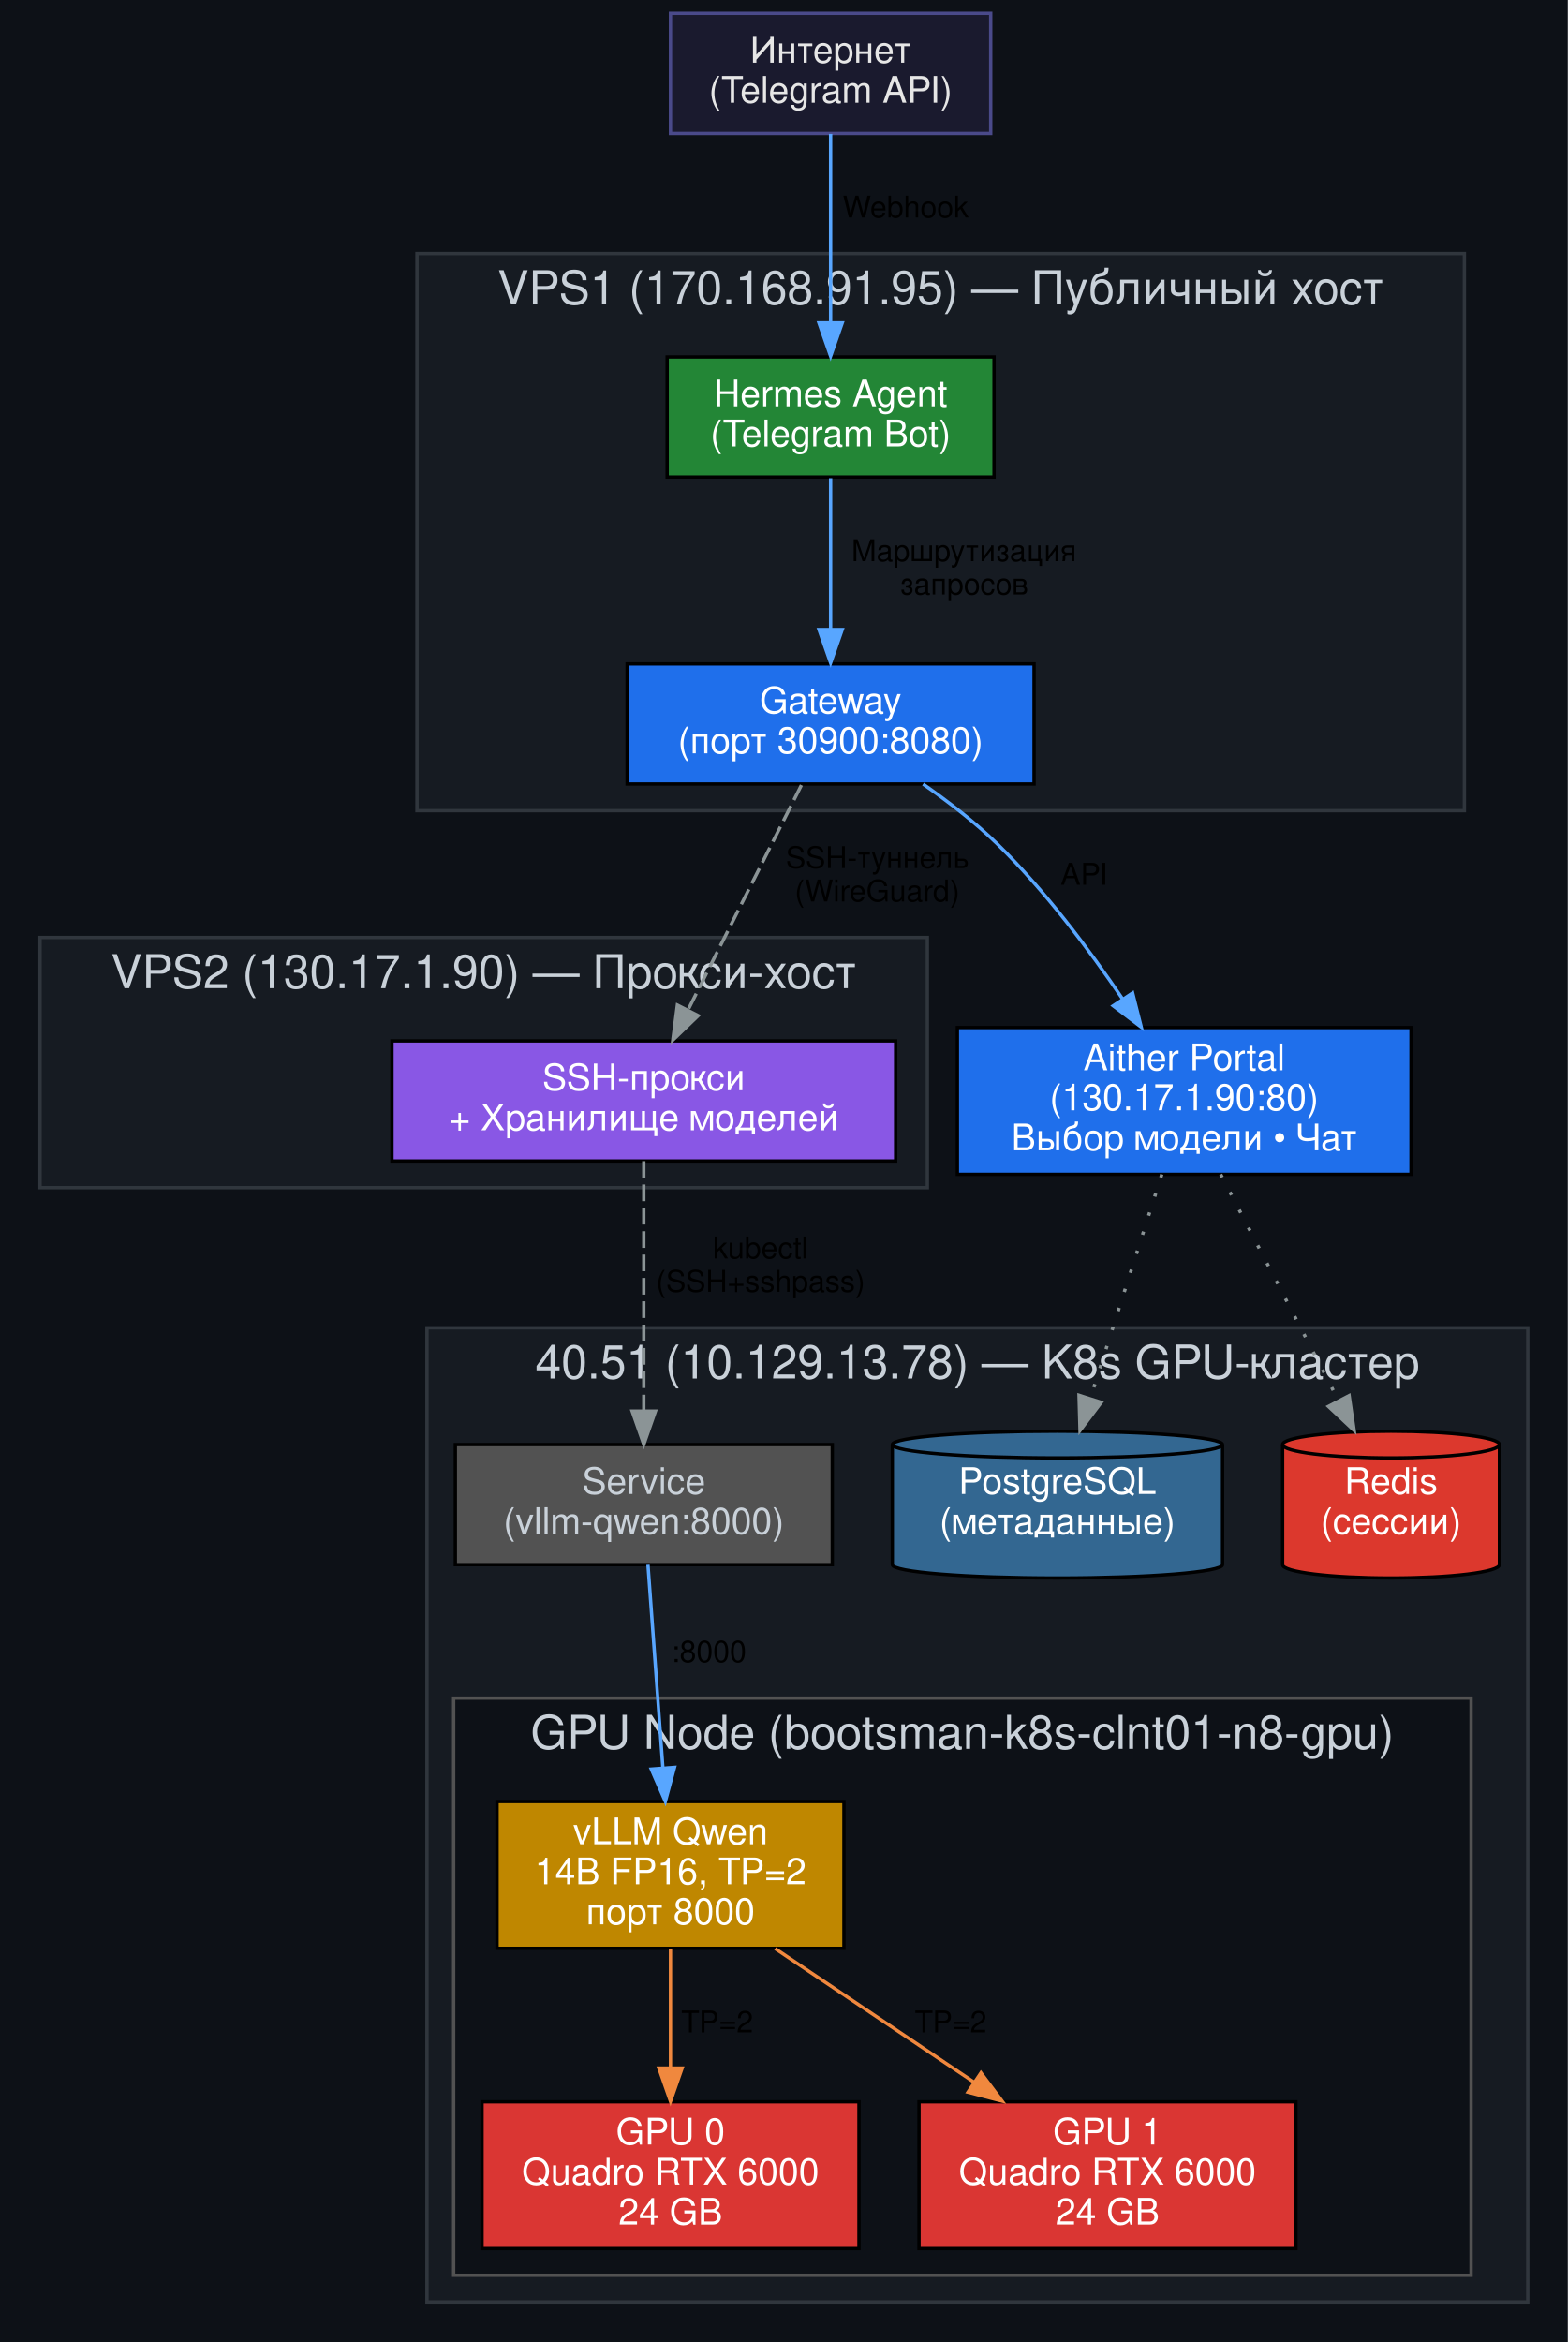
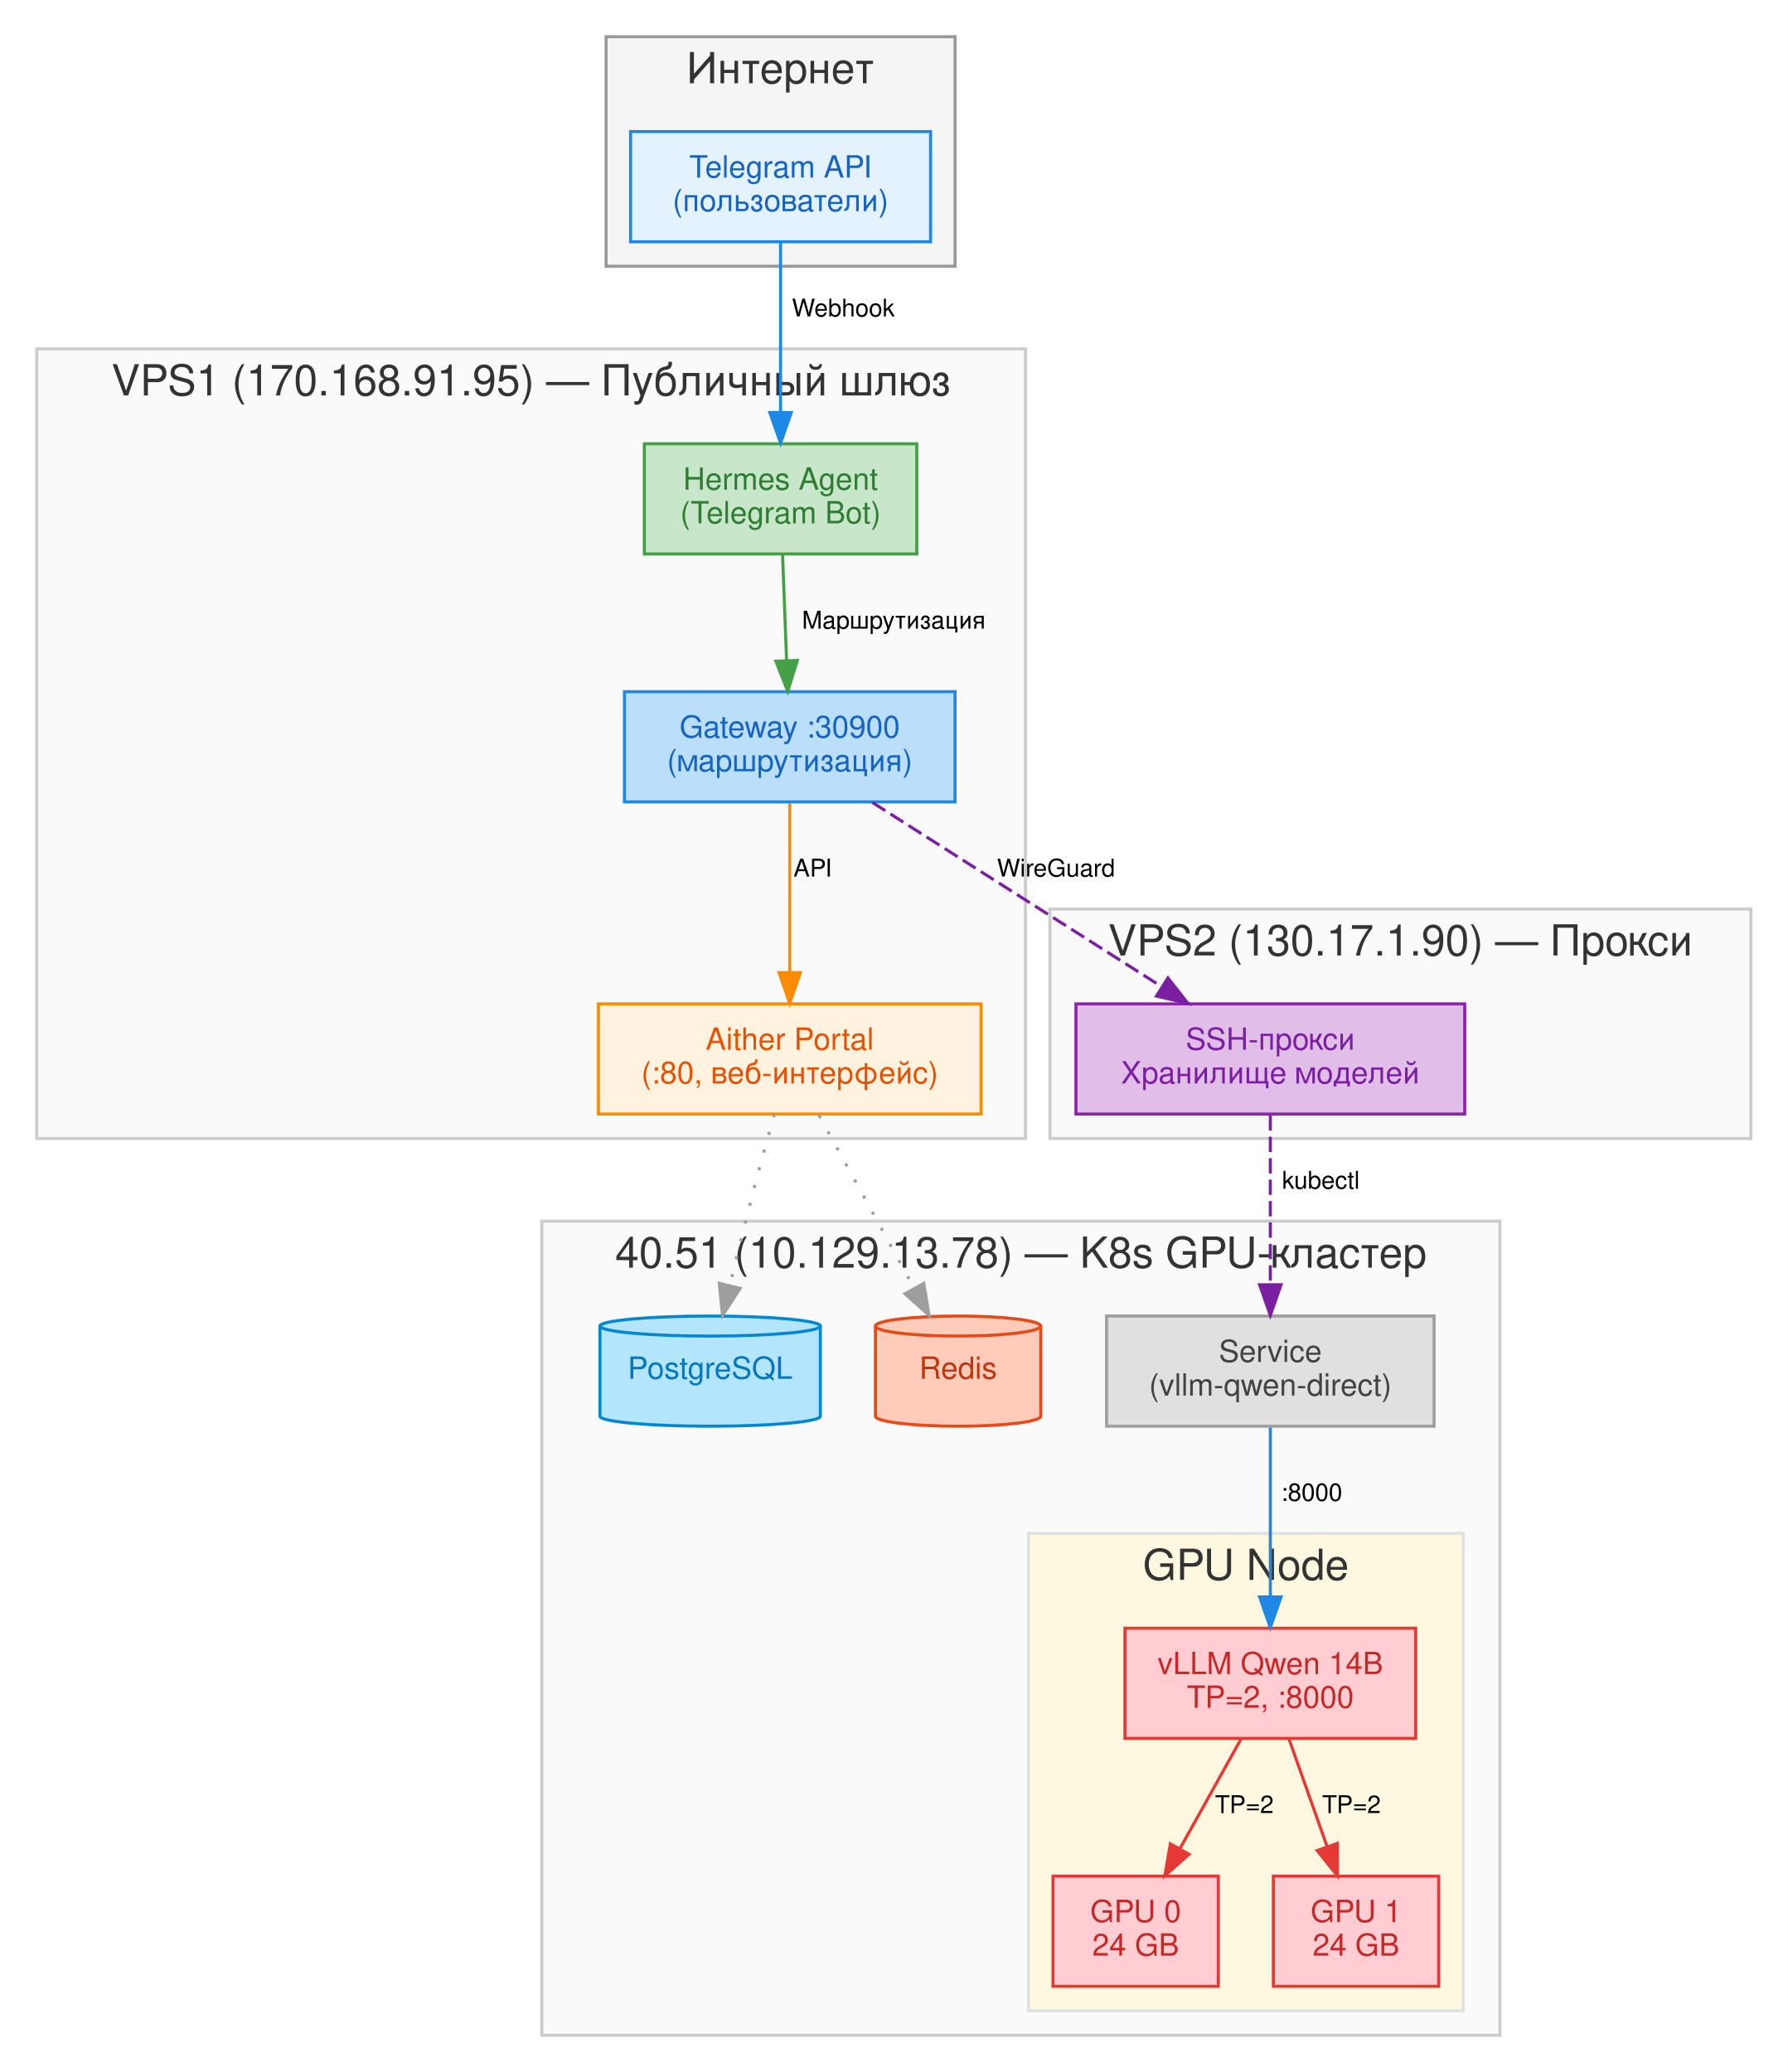
- <svg xmlns="http://www.w3.org/2000/svg" width="470pt" height="702pt" viewBox="0.00 0.00 470.00 702.00">
-   <g id="graph0" class="graph" transform="scale(1 1) rotate(0) translate(4 698)">
-     <polygon fill="#0d1117" stroke="transparent" points="-4,4 -4,-698 466,-698 466,4 -4,4" />
+ <svg xmlns="http://www.w3.org/2000/svg" width="584pt" height="677pt" viewBox="0.00 0.00 584.00 677.00">
+   <g id="graph0" class="graph" transform="scale(1 1) rotate(0) translate(4 673)">
+     <polygon fill="#ffffff" stroke="transparent" points="-4,4 -4,-673 580,-673 580,4 -4,4" />
    <g id="clust1" class="cluster">
-       <polygon fill="#161b22" stroke="#30363d" points="121,-455 121,-622 435,-622 435,-455 121,-455" />
-       <text text-anchor="middle" x="278" y="-606.8" font-family="Helvetica,sans-Serif" font-size="14.00" fill="#c9d1d9">VPS1 (170.168.91.95) — Публичный хост</text>
+       <polygon fill="#f5f5f5" stroke="#999999" points="194,-586 194,-661 308,-661 308,-586 194,-586" />
+       <text text-anchor="middle" x="251" y="-645.8" font-family="Helvetica,sans-Serif" font-size="14.00" fill="#333333">Интернет</text>
    </g>
    <g id="clust2" class="cluster">
-       <polygon fill="#161b22" stroke="#30363d" points="8,-342 8,-417 274,-417 274,-342 8,-342" />
-       <text text-anchor="middle" x="141" y="-401.8" font-family="Helvetica,sans-Serif" font-size="14.00" fill="#c9d1d9">VPS2 (130.17.1.90) — Прокси-хост</text>
+       <polygon fill="#fafafa" stroke="#cccccc" points="8,-301 8,-559 331,-559 331,-301 8,-301" />
+       <text text-anchor="middle" x="169.5" y="-543.8" font-family="Helvetica,sans-Serif" font-size="14.00" fill="#333333">VPS1 (170.168.91.95) — Публичный шлюз</text>
    </g>
    <g id="clust3" class="cluster">
-       <polygon fill="#161b22" stroke="#30363d" points="124,-8 124,-300 454,-300 454,-8 124,-8" />
-       <text text-anchor="middle" x="289" y="-284.8" font-family="Helvetica,sans-Serif" font-size="14.00" fill="#c9d1d9">40.51 (10.129.13.78) — K8s GPU-кластер</text>
+       <polygon fill="#fafafa" stroke="#cccccc" points="339,-301 339,-376 568,-376 568,-301 339,-301" />
+       <text text-anchor="middle" x="453.5" y="-360.8" font-family="Helvetica,sans-Serif" font-size="14.00" fill="#333333">VPS2 (130.17.1.90) — Прокси</text>
    </g>
    <g id="clust4" class="cluster">
-       <polygon fill="#0d1117" stroke="#525252" points="132,-16 132,-189 437,-189 437,-16 132,-16" />
-       <text text-anchor="middle" x="284.5" y="-173.8" font-family="Helvetica,sans-Serif" font-size="14.00" fill="#c9d1d9">GPU Node (bootsman-k8s-clnt01-n8-gpu)</text>
+       <polygon fill="#fafafa" stroke="#cccccc" points="173,-8 173,-274 486,-274 486,-8 173,-8" />
+       <text text-anchor="middle" x="329.5" y="-258.8" font-family="Helvetica,sans-Serif" font-size="14.00" fill="#333333">40.51 (10.129.13.78) — K8s GPU-кластер</text>
+     </g>
+     <g id="clust5" class="cluster">
+       <polygon fill="#fff8e1" stroke="#e0e0e0" points="332,-16 332,-172 474,-172 474,-16 332,-16" />
+       <text text-anchor="middle" x="403" y="-156.8" font-family="Helvetica,sans-Serif" font-size="14.00" fill="#333333">GPU Node</text>
    </g>
    <g id="node1" class="node">
-       <polygon fill="#1a1a2e" stroke="#4a4a8a" points="293,-694 197,-694 197,-658 293,-658 293,-694" />
-       <text text-anchor="middle" x="245" y="-679.2" font-family="Helvetica,sans-Serif" font-size="11.00" fill="#e6e6e6">Интернет</text>
-       <text text-anchor="middle" x="245" y="-667.2" font-family="Helvetica,sans-Serif" font-size="11.00" fill="#e6e6e6">(Telegram API)</text>
+       <polygon fill="#e3f2fd" stroke="#1e88e5" points="300,-630 202,-630 202,-594 300,-594 300,-630" />
+       <text text-anchor="middle" x="251" y="-615" font-family="Helvetica,sans-Serif" font-size="10.00" fill="#1565c0">Telegram API</text>
+       <text text-anchor="middle" x="251" y="-604" font-family="Helvetica,sans-Serif" font-size="10.00" fill="#1565c0">(пользователи)</text>
    </g>
    <g id="node2" class="node">
-       <polygon fill="#238636" stroke="black" points="294,-591 196,-591 196,-555 294,-555 294,-591" />
-       <text text-anchor="middle" x="245" y="-576.2" font-family="Helvetica,sans-Serif" font-size="11.00" fill="#ffffff">Hermes Agent</text>
-       <text text-anchor="middle" x="245" y="-564.2" font-family="Helvetica,sans-Serif" font-size="11.00" fill="#ffffff">(Telegram Bot)</text>
+       <polygon fill="#c8e6c9" stroke="#43a047" points="295.5,-528 206.5,-528 206.5,-492 295.5,-492 295.5,-528" />
+       <text text-anchor="middle" x="251" y="-513" font-family="Helvetica,sans-Serif" font-size="10.00" fill="#2e7d32">Hermes Agent</text>
+       <text text-anchor="middle" x="251" y="-502" font-family="Helvetica,sans-Serif" font-size="10.00" fill="#2e7d32">(Telegram Bot)</text>
    </g>
    <g id="edge1" class="edge">
-       <path fill="none" stroke="#58a6ff" d="M245,-657.87C245,-642.41 245,-619.42 245,-601.41" />
-       <polygon fill="#58a6ff" stroke="#58a6ff" points="248.5,-601.22 245,-591.22 241.5,-601.22 248.5,-601.22" />
-       <text text-anchor="middle" x="267.5" y="-632.8" font-family="Helvetica,sans-Serif" font-size="9.00"> Webhook</text>
+       <path fill="none" stroke="#1e88e5" d="M251,-593.58C251,-578.38 251,-556.07 251,-538.46" />
+       <polygon fill="#1e88e5" stroke="#1e88e5" points="254.5,-538.22 251,-528.22 247.5,-538.22 254.5,-538.22" />
+       <text text-anchor="middle" x="271.5" y="-569.6" font-family="Helvetica,sans-Serif" font-size="8.00"> Webhook</text>
    </g>
    <g id="node3" class="node">
-       <polygon fill="#1f6feb" stroke="black" points="306,-499 184,-499 184,-463 306,-463 306,-499" />
-       <text text-anchor="middle" x="245" y="-484.2" font-family="Helvetica,sans-Serif" font-size="11.00" fill="#ffffff">Gateway</text>
-       <text text-anchor="middle" x="245" y="-472.2" font-family="Helvetica,sans-Serif" font-size="11.00" fill="#ffffff">(порт 30900:8080)</text>
+       <polygon fill="#bbdefb" stroke="#1e88e5" points="308,-447 200,-447 200,-411 308,-411 308,-447" />
+       <text text-anchor="middle" x="254" y="-432" font-family="Helvetica,sans-Serif" font-size="10.00" fill="#1565c0">Gateway :30900</text>
+       <text text-anchor="middle" x="254" y="-421" font-family="Helvetica,sans-Serif" font-size="10.00" fill="#1565c0">(маршрутизация)</text>
    </g>
    <g id="edge2" class="edge">
-       <path fill="none" stroke="#58a6ff" d="M245,-554.65C245,-541.82 245,-524.11 245,-509.38" />
-       <polygon fill="#58a6ff" stroke="#58a6ff" points="248.5,-509.3 245,-499.3 241.5,-509.3 248.5,-509.3" />
-       <text text-anchor="middle" x="285" y="-529.8" font-family="Helvetica,sans-Serif" font-size="9.00"> Маршрутизация</text>
-       <text text-anchor="middle" x="285" y="-519.8" font-family="Helvetica,sans-Serif" font-size="9.00">запросов</text>
+       <path fill="none" stroke="#43a047" d="M251.65,-491.86C252.04,-481.71 252.53,-468.63 252.97,-457.12" />
+       <polygon fill="#43a047" stroke="#43a047" points="256.47,-457.23 253.35,-447.11 249.47,-456.97 256.47,-457.23" />
+       <text text-anchor="middle" x="288" y="-467.6" font-family="Helvetica,sans-Serif" font-size="8.00"> Маршрутизация</text>
    </g>
    <g id="node4" class="node">
-       <polygon fill="#8957e5" stroke="black" points="264.5,-386 113.5,-386 113.5,-350 264.5,-350 264.5,-386" />
-       <text text-anchor="middle" x="189" y="-371.2" font-family="Helvetica,sans-Serif" font-size="11.00" fill="#ffffff">SSH-прокси</text>
-       <text text-anchor="middle" x="189" y="-359.2" font-family="Helvetica,sans-Serif" font-size="11.00" fill="#ffffff">+ Хранилище моделей</text>
+       <polygon fill="#fff3e0" stroke="#fb8c00" points="316.5,-345 191.5,-345 191.5,-309 316.5,-309 316.5,-345" />
+       <text text-anchor="middle" x="254" y="-330" font-family="Helvetica,sans-Serif" font-size="10.00" fill="#e65100">Aither Portal</text>
+       <text text-anchor="middle" x="254" y="-319" font-family="Helvetica,sans-Serif" font-size="10.00" fill="#e65100">(:80, веб-интерфейс)</text>
+     </g>
+     <g id="edge8" class="edge">
+       <path fill="none" stroke="#fb8c00" d="M254,-410.58C254,-395.38 254,-373.07 254,-355.46" />
+       <polygon fill="#fb8c00" stroke="#fb8c00" points="257.5,-355.22 254,-345.22 250.5,-355.22 257.5,-355.22" />
+       <text text-anchor="middle" x="261.5" y="-386.6" font-family="Helvetica,sans-Serif" font-size="8.00"> API</text>
+     </g>
+     <g id="node5" class="node">
+       <polygon fill="#e1bee7" stroke="#8e24aa" points="474.5,-345 347.5,-345 347.5,-309 474.5,-309 474.5,-345" />
+       <text text-anchor="middle" x="411" y="-330" font-family="Helvetica,sans-Serif" font-size="10.00" fill="#7b1fa2">SSH-прокси</text>
+       <text text-anchor="middle" x="411" y="-319" font-family="Helvetica,sans-Serif" font-size="10.00" fill="#7b1fa2">Хранилище моделей</text>
    </g>
    <g id="edge3" class="edge">
-       <path fill="none" stroke="#8b9496" stroke-dasharray="5,2" d="M236.25,-462.66C227.13,-444.57 212.72,-416.01 202.21,-395.18" />
-       <polygon fill="#8b9496" stroke="#8b9496" points="205.32,-393.57 197.69,-386.22 199.07,-396.73 205.32,-393.57" />
-       <text text-anchor="middle" x="259" y="-437.8" font-family="Helvetica,sans-Serif" font-size="9.00"> SSH-туннель</text>
-       <text text-anchor="middle" x="259" y="-427.8" font-family="Helvetica,sans-Serif" font-size="9.00">(WireGuard)</text>
+       <path fill="none" stroke="#7b1fa2" stroke-dasharray="5,2" d="M280.99,-410.81C307.13,-394.16 346.91,-368.82 375.59,-350.56" />
+       <polygon fill="#7b1fa2" stroke="#7b1fa2" points="377.55,-353.46 384.1,-345.13 373.79,-347.55 377.55,-353.46" />
+       <text text-anchor="middle" x="341" y="-386.6" font-family="Helvetica,sans-Serif" font-size="8.00"> WireGuard</text>
+     </g>
+     <g id="node9" class="node">
+       <path fill="#b3e5fc" stroke="#0288d1" d="M264,-239.73C264,-241.53 247.86,-243 228,-243 208.14,-243 192,-241.53 192,-239.73 192,-239.73 192,-210.27 192,-210.27 192,-208.47 208.14,-207 228,-207 247.86,-207 264,-208.47 264,-210.27 264,-210.27 264,-239.73 264,-239.73" />
+       <path fill="none" stroke="#0288d1" d="M264,-239.73C264,-237.92 247.86,-236.45 228,-236.45 208.14,-236.45 192,-237.92 192,-239.73" />
+       <text text-anchor="middle" x="228" y="-222.5" font-family="Helvetica,sans-Serif" font-size="10.00" fill="#0277bd">PostgreSQL</text>
+     </g>
+     <g id="edge9" class="edge">
+       <path fill="none" stroke="#9e9e9e" stroke-dasharray="1,5" d="M248.99,-308.95C247.35,-303.25 245.56,-296.86 244,-291 240.71,-278.62 237.28,-264.84 234.45,-253.18" />
+       <polygon fill="#9e9e9e" stroke="#9e9e9e" points="237.78,-252.05 232.04,-243.15 230.98,-253.69 237.78,-252.05" />
+     </g>
+     <g id="node10" class="node">
+       <path fill="#ffccbc" stroke="#e64a19" d="M336,-239.73C336,-241.53 323.9,-243 309,-243 294.1,-243 282,-241.53 282,-239.73 282,-239.73 282,-210.27 282,-210.27 282,-208.47 294.1,-207 309,-207 323.9,-207 336,-208.47 336,-210.27 336,-210.27 336,-239.73 336,-239.73" />
+       <path fill="none" stroke="#e64a19" d="M336,-239.73C336,-237.92 323.9,-236.45 309,-236.45 294.1,-236.45 282,-237.92 282,-239.73" />
+       <text text-anchor="middle" x="309" y="-222.5" font-family="Helvetica,sans-Serif" font-size="10.00" fill="#bf360c">Redis</text>
+     </g>
+     <g id="edge10" class="edge">
+       <path fill="none" stroke="#9e9e9e" stroke-dasharray="1,5" d="M263.58,-308.58C272.18,-292.95 284.91,-269.8 294.71,-251.98" />
+       <polygon fill="#9e9e9e" stroke="#9e9e9e" points="297.78,-253.67 299.53,-243.22 291.64,-250.29 297.78,-253.67" />
    </g>
    <g id="node11" class="node">
-       <polygon fill="#1f6feb" stroke="black" points="419,-390 283,-390 283,-346 419,-346 419,-390" />
-       <text text-anchor="middle" x="351" y="-377.2" font-family="Helvetica,sans-Serif" font-size="11.00" fill="#ffffff">Aither Portal</text>
-       <text text-anchor="middle" x="351" y="-365.2" font-family="Helvetica,sans-Serif" font-size="11.00" fill="#ffffff">(130.17.1.90:80)</text>
-       <text text-anchor="middle" x="351" y="-353.2" font-family="Helvetica,sans-Serif" font-size="11.00" fill="#ffffff">Выбор модели • Чат</text>
-     </g>
-     <g id="edge8" class="edge">
-       <path fill="none" stroke="#58a6ff" d="M272.72,-462.98C280.33,-457.68 288.33,-451.51 295,-445 309.22,-431.12 322.53,-413.35 332.6,-398.48" />
-       <polygon fill="#58a6ff" stroke="#58a6ff" points="335.54,-400.38 338.14,-390.11 329.7,-396.52 335.54,-400.38" />
-       <text text-anchor="middle" x="321" y="-432.8" font-family="Helvetica,sans-Serif" font-size="9.00"> API</text>
-     </g>
-     <g id="node10" class="node">
-       <polygon fill="#525252" stroke="black" points="245.5,-265 132.5,-265 132.5,-229 245.5,-229 245.5,-265" />
-       <text text-anchor="middle" x="189" y="-250.2" font-family="Helvetica,sans-Serif" font-size="11.00" fill="#c9d1d9">Service</text>
-       <text text-anchor="middle" x="189" y="-238.2" font-family="Helvetica,sans-Serif" font-size="11.00" fill="#c9d1d9">(vllm-qwen:8000)</text>
+       <polygon fill="#e0e0e0" stroke="#9e9e9e" points="464.5,-243 357.5,-243 357.5,-207 464.5,-207 464.5,-243" />
+       <text text-anchor="middle" x="411" y="-228" font-family="Helvetica,sans-Serif" font-size="10.00" fill="#424242">Service</text>
+       <text text-anchor="middle" x="411" y="-217" font-family="Helvetica,sans-Serif" font-size="10.00" fill="#424242">(vllm-qwen-direct)</text>
    </g>
    <g id="edge4" class="edge">
-       <path fill="none" stroke="#8b9496" stroke-dasharray="5,2" d="M189,-349.95C189,-330.42 189,-298.16 189,-275.16" />
-       <polygon fill="#8b9496" stroke="#8b9496" points="192.5,-275.02 189,-265.02 185.5,-275.02 192.5,-275.02" />
-       <text text-anchor="middle" x="224" y="-320.8" font-family="Helvetica,sans-Serif" font-size="9.00"> kubectl</text>
-       <text text-anchor="middle" x="224" y="-310.8" font-family="Helvetica,sans-Serif" font-size="9.00">(SSH+sshpass)</text>
-     </g>
-     <g id="node5" class="node">
-       <polygon fill="#da3633" stroke="black" points="253.5,-68 140.5,-68 140.5,-24 253.5,-24 253.5,-68" />
-       <text text-anchor="middle" x="197" y="-55.2" font-family="Helvetica,sans-Serif" font-size="11.00" fill="#ffffff">GPU 0</text>
-       <text text-anchor="middle" x="197" y="-43.2" font-family="Helvetica,sans-Serif" font-size="11.00" fill="#ffffff">Quadro RTX 6000</text>
-       <text text-anchor="middle" x="197" y="-31.2" font-family="Helvetica,sans-Serif" font-size="11.00" fill="#ffffff">24 GB</text>
+       <path fill="none" stroke="#7b1fa2" stroke-dasharray="5,2" d="M411,-308.58C411,-293.38 411,-271.07 411,-253.46" />
+       <polygon fill="#7b1fa2" stroke="#7b1fa2" points="414.5,-253.22 411,-243.22 407.5,-253.22 414.5,-253.22" />
+       <text text-anchor="middle" x="427.5" y="-284.6" font-family="Helvetica,sans-Serif" font-size="8.00"> kubectl</text>
    </g>
    <g id="node6" class="node">
-       <polygon fill="#da3633" stroke="black" points="384.5,-68 271.5,-68 271.5,-24 384.5,-24 384.5,-68" />
-       <text text-anchor="middle" x="328" y="-55.2" font-family="Helvetica,sans-Serif" font-size="11.00" fill="#ffffff">GPU 1</text>
-       <text text-anchor="middle" x="328" y="-43.2" font-family="Helvetica,sans-Serif" font-size="11.00" fill="#ffffff">Quadro RTX 6000</text>
-       <text text-anchor="middle" x="328" y="-31.2" font-family="Helvetica,sans-Serif" font-size="11.00" fill="#ffffff">24 GB</text>
+       <polygon fill="#ffcdd2" stroke="#e53935" points="458.5,-141 363.5,-141 363.5,-105 458.5,-105 458.5,-141" />
+       <text text-anchor="middle" x="411" y="-126" font-family="Helvetica,sans-Serif" font-size="10.00" fill="#c62828">vLLM Qwen 14B</text>
+       <text text-anchor="middle" x="411" y="-115" font-family="Helvetica,sans-Serif" font-size="10.00" fill="#c62828">TP=2, :8000</text>
    </g>
    <g id="node7" class="node">
-       <polygon fill="#bf8700" stroke="black" points="249,-158 145,-158 145,-114 249,-114 249,-158" />
-       <text text-anchor="middle" x="197" y="-145.2" font-family="Helvetica,sans-Serif" font-size="11.00" fill="#ffffff">vLLM Qwen</text>
-       <text text-anchor="middle" x="197" y="-133.2" font-family="Helvetica,sans-Serif" font-size="11.00" fill="#ffffff">14B FP16, TP=2</text>
-       <text text-anchor="middle" x="197" y="-121.2" font-family="Helvetica,sans-Serif" font-size="11.00" fill="#ffffff">порт 8000</text>
+       <polygon fill="#ffcdd2" stroke="#e53935" points="394,-60 340,-60 340,-24 394,-24 394,-60" />
+       <text text-anchor="middle" x="367" y="-45" font-family="Helvetica,sans-Serif" font-size="10.00" fill="#c62828">GPU 0</text>
+       <text text-anchor="middle" x="367" y="-34" font-family="Helvetica,sans-Serif" font-size="10.00" fill="#c62828">24 GB</text>
    </g>
    <g id="edge6" class="edge">
-       <path fill="none" stroke="#f0883e" d="M197,-113.7C197,-103.1 197,-90.09 197,-78.39" />
-       <polygon fill="#f0883e" stroke="#f0883e" points="200.5,-78.11 197,-68.11 193.5,-78.11 200.5,-78.11" />
-       <text text-anchor="middle" x="211" y="-88.8" font-family="Helvetica,sans-Serif" font-size="9.00"> TP=2</text>
+       <path fill="none" stroke="#e53935" d="M401.45,-104.86C395.63,-94.4 388.07,-80.83 381.52,-69.06" />
+       <polygon fill="#e53935" stroke="#e53935" points="384.45,-67.14 376.53,-60.11 378.34,-70.55 384.45,-67.14" />
+       <text text-anchor="middle" x="402.5" y="-80.6" font-family="Helvetica,sans-Serif" font-size="8.00"> TP=2</text>
+     </g>
+     <g id="node8" class="node">
+       <polygon fill="#ffcdd2" stroke="#e53935" points="466,-60 412,-60 412,-24 466,-24 466,-60" />
+       <text text-anchor="middle" x="439" y="-45" font-family="Helvetica,sans-Serif" font-size="10.00" fill="#c62828">GPU 1</text>
+       <text text-anchor="middle" x="439" y="-34" font-family="Helvetica,sans-Serif" font-size="10.00" fill="#c62828">24 GB</text>
    </g>
    <g id="edge7" class="edge">
-       <path fill="none" stroke="#f0883e" d="M228.38,-113.92C246.23,-101.93 268.78,-86.78 287.91,-73.93" />
-       <polygon fill="#f0883e" stroke="#f0883e" points="290.07,-76.69 296.42,-68.21 286.17,-70.88 290.07,-76.69" />
-       <text text-anchor="middle" x="281" y="-88.8" font-family="Helvetica,sans-Serif" font-size="9.00"> TP=2</text>
-     </g>
-     <g id="node8" class="node">
-       <path fill="#336791" stroke="black" d="M362.5,-265C362.5,-267.21 340.31,-269 313,-269 285.69,-269 263.5,-267.21 263.5,-265 263.5,-265 263.5,-229 263.5,-229 263.5,-226.79 285.69,-225 313,-225 340.31,-225 362.5,-226.79 362.5,-229 362.5,-229 362.5,-265 362.5,-265" />
-       <path fill="none" stroke="black" d="M362.5,-265C362.5,-262.79 340.31,-261 313,-261 285.69,-261 263.5,-262.79 263.5,-265" />
-       <text text-anchor="middle" x="313" y="-250.2" font-family="Helvetica,sans-Serif" font-size="11.00" fill="#ffffff">PostgreSQL</text>
-       <text text-anchor="middle" x="313" y="-238.2" font-family="Helvetica,sans-Serif" font-size="11.00" fill="#ffffff">(метаданные)</text>
-     </g>
-     <g id="node9" class="node">
-       <path fill="#dc382d" stroke="black" d="M445.5,-265C445.5,-267.21 430.93,-269 413,-269 395.07,-269 380.5,-267.21 380.5,-265 380.5,-265 380.5,-229 380.5,-229 380.5,-226.79 395.07,-225 413,-225 430.93,-225 445.5,-226.79 445.5,-229 445.5,-229 445.5,-265 445.5,-265" />
-       <path fill="none" stroke="black" d="M445.5,-265C445.5,-262.79 430.93,-261 413,-261 395.07,-261 380.5,-262.79 380.5,-265" />
-       <text text-anchor="middle" x="413" y="-250.2" font-family="Helvetica,sans-Serif" font-size="11.00" fill="#ffffff">Redis</text>
-       <text text-anchor="middle" x="413" y="-238.2" font-family="Helvetica,sans-Serif" font-size="11.00" fill="#ffffff">(сессии)</text>
+       <path fill="none" stroke="#e53935" d="M417.08,-104.86C420.71,-94.61 425.4,-81.37 429.51,-69.76" />
+       <polygon fill="#e53935" stroke="#e53935" points="432.89,-70.7 432.94,-60.11 426.3,-68.36 432.89,-70.7" />
+       <text text-anchor="middle" x="437.5" y="-80.6" font-family="Helvetica,sans-Serif" font-size="8.00"> TP=2</text>
    </g>
    <g id="edge5" class="edge">
-       <path fill="none" stroke="#58a6ff" d="M190.25,-228.97C191.44,-212.73 193.27,-187.88 194.72,-168.11" />
-       <polygon fill="#58a6ff" stroke="#58a6ff" points="198.22,-168.25 195.46,-158.02 191.23,-167.73 198.22,-168.25" />
-       <text text-anchor="middle" x="208.5" y="-199.8" font-family="Helvetica,sans-Serif" font-size="9.00"> :8000</text>
-     </g>
-     <g id="edge9" class="edge">
-       <path fill="none" stroke="#8b9496" stroke-dasharray="1,5" d="M344.29,-346C338.36,-327.42 329.63,-300.07 322.89,-278.98" />
-       <polygon fill="#8b9496" stroke="#8b9496" points="326.14,-277.65 319.77,-269.19 319.47,-279.78 326.14,-277.65" />
-       <text text-anchor="middle" x="339" y="-315.8" font-family="Helvetica,sans-Serif" font-size="9.00"> </text>
-     </g>
-     <g id="edge10" class="edge">
-       <path fill="none" stroke="#8b9496" stroke-dasharray="1,5" d="M361.94,-346C371.75,-327.17 386.26,-299.32 397.31,-278.12" />
-       <polygon fill="#8b9496" stroke="#8b9496" points="400.44,-279.68 401.96,-269.19 394.23,-276.44 400.44,-279.68" />
-       <text text-anchor="middle" x="382" y="-315.8" font-family="Helvetica,sans-Serif" font-size="9.00"> </text>
+       <path fill="none" stroke="#1e88e5" d="M411,-206.58C411,-191.38 411,-169.07 411,-151.46" />
+       <polygon fill="#1e88e5" stroke="#1e88e5" points="414.5,-151.22 411,-141.22 407.5,-151.22 414.5,-151.22" />
+       <text text-anchor="middle" x="424.5" y="-182.6" font-family="Helvetica,sans-Serif" font-size="8.00"> :8000</text>
    </g>
  </g>
</svg>
